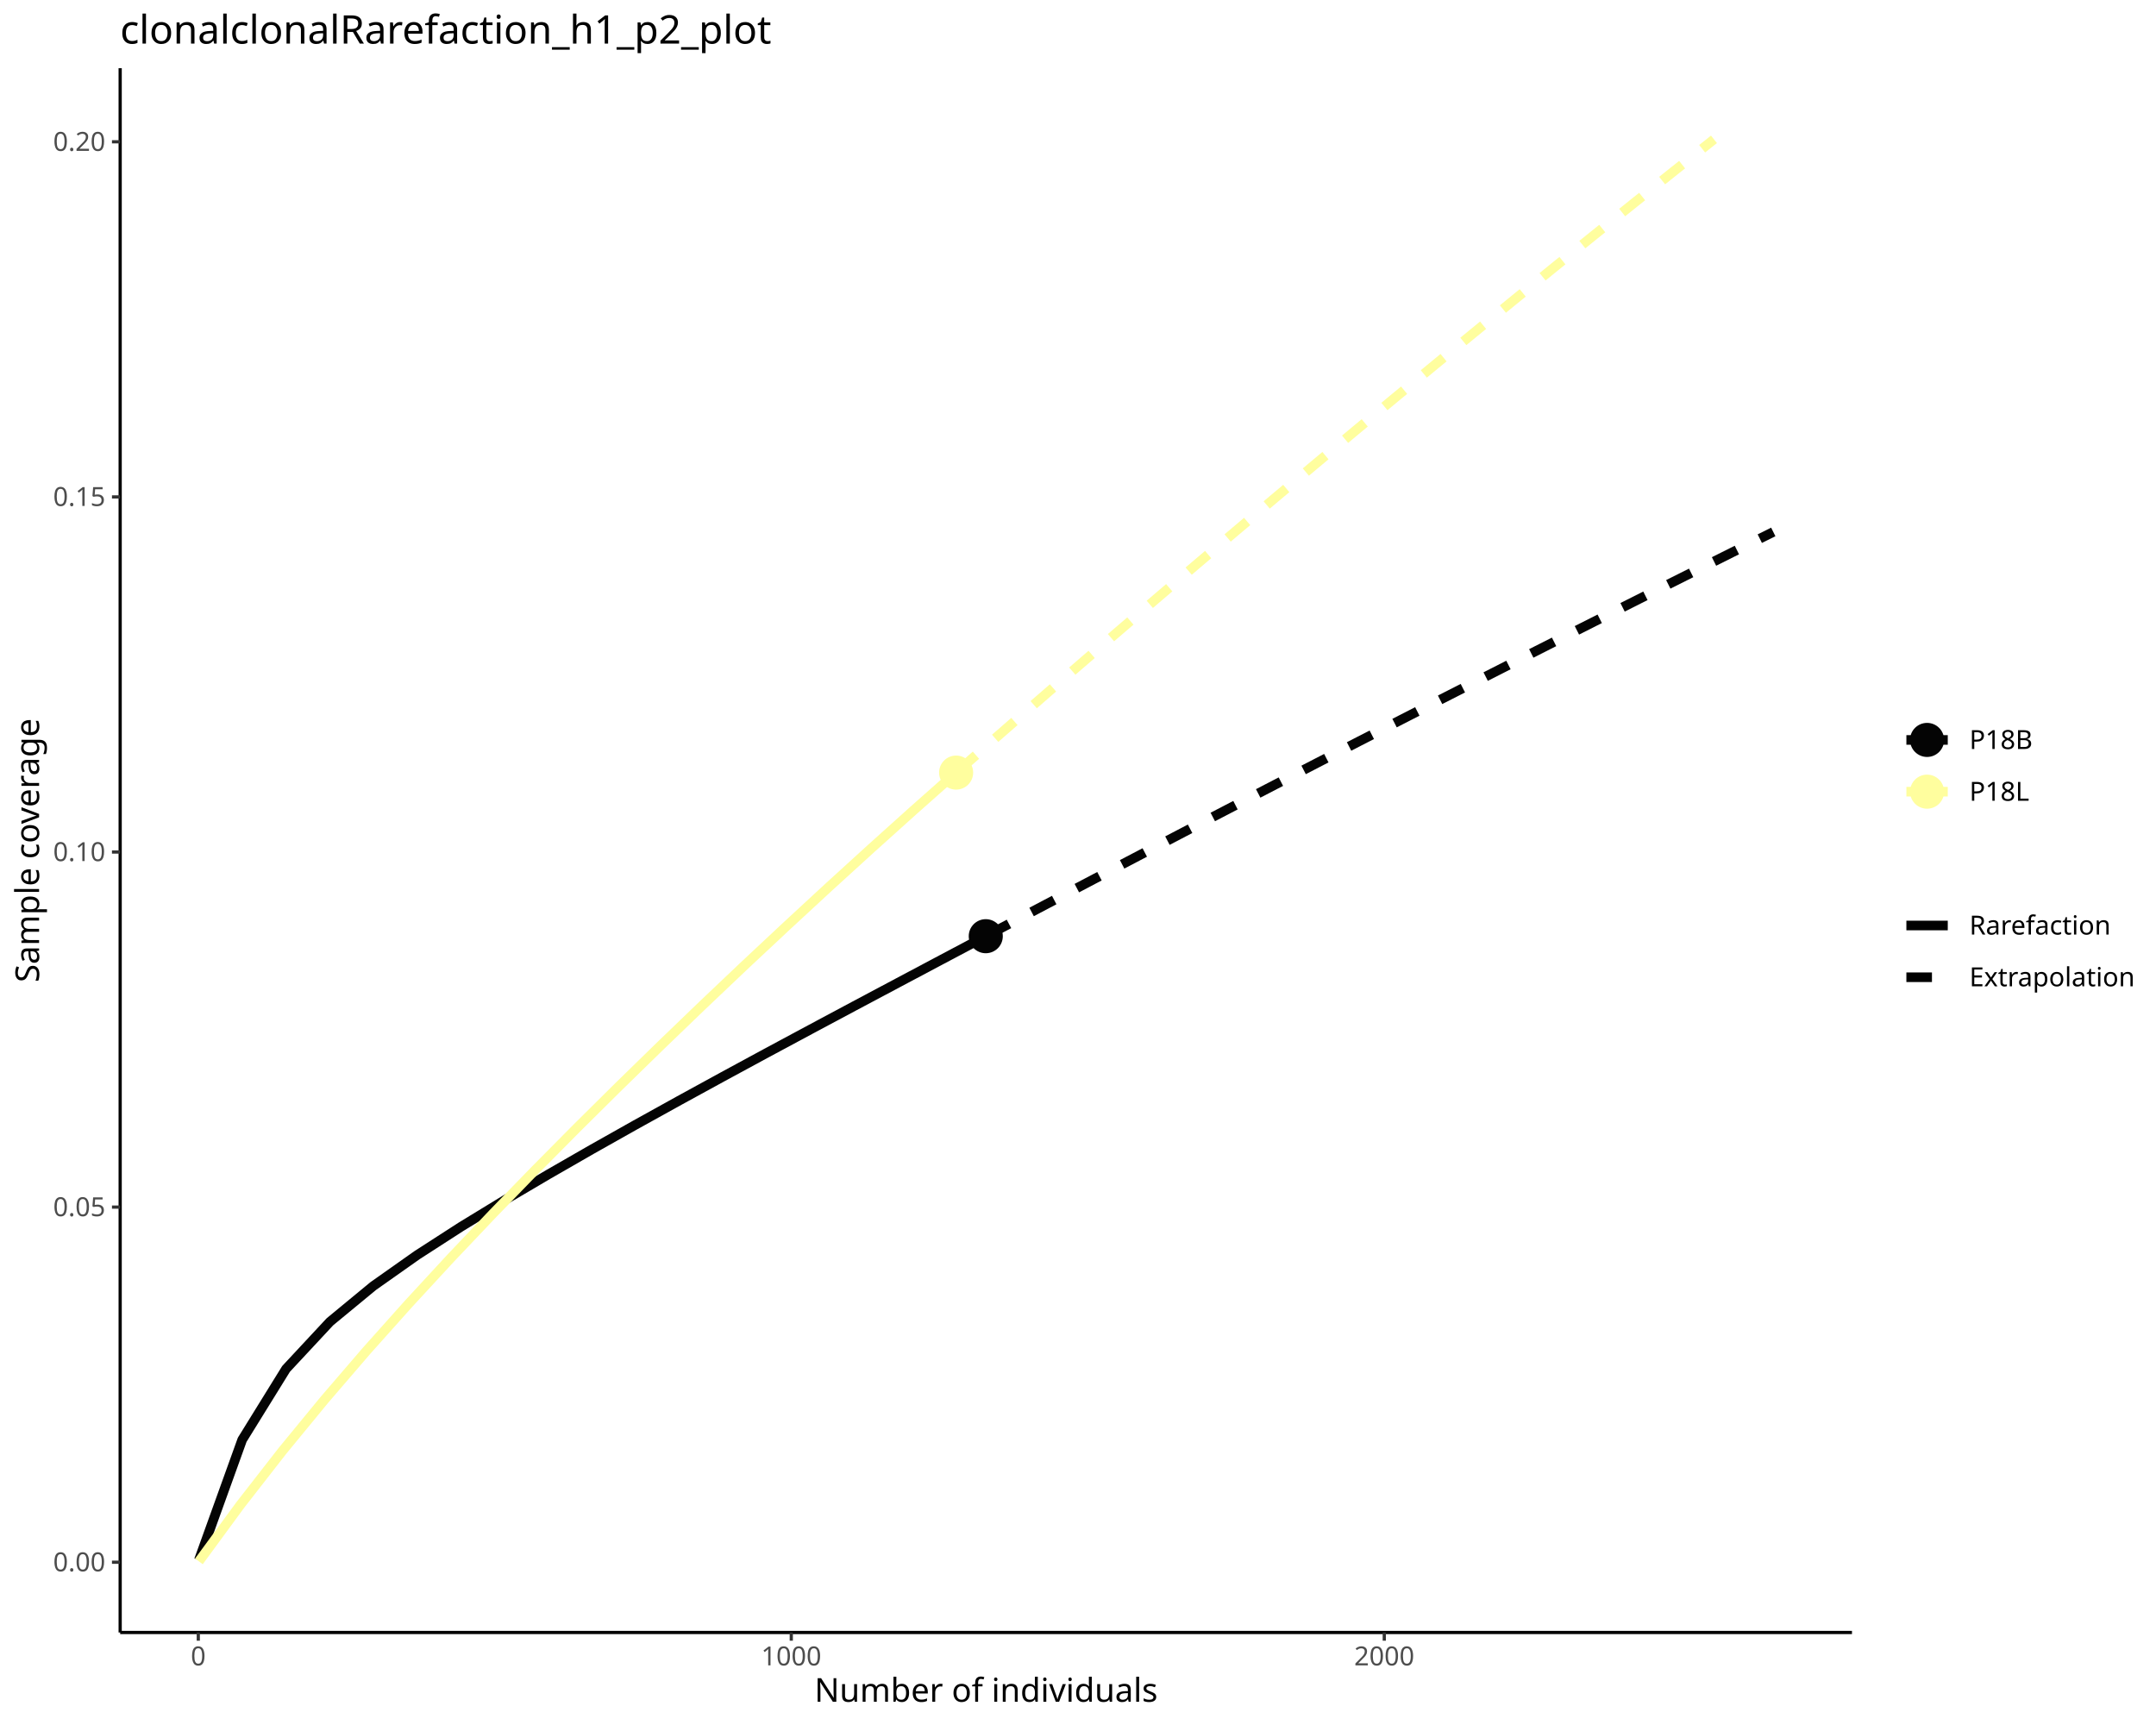
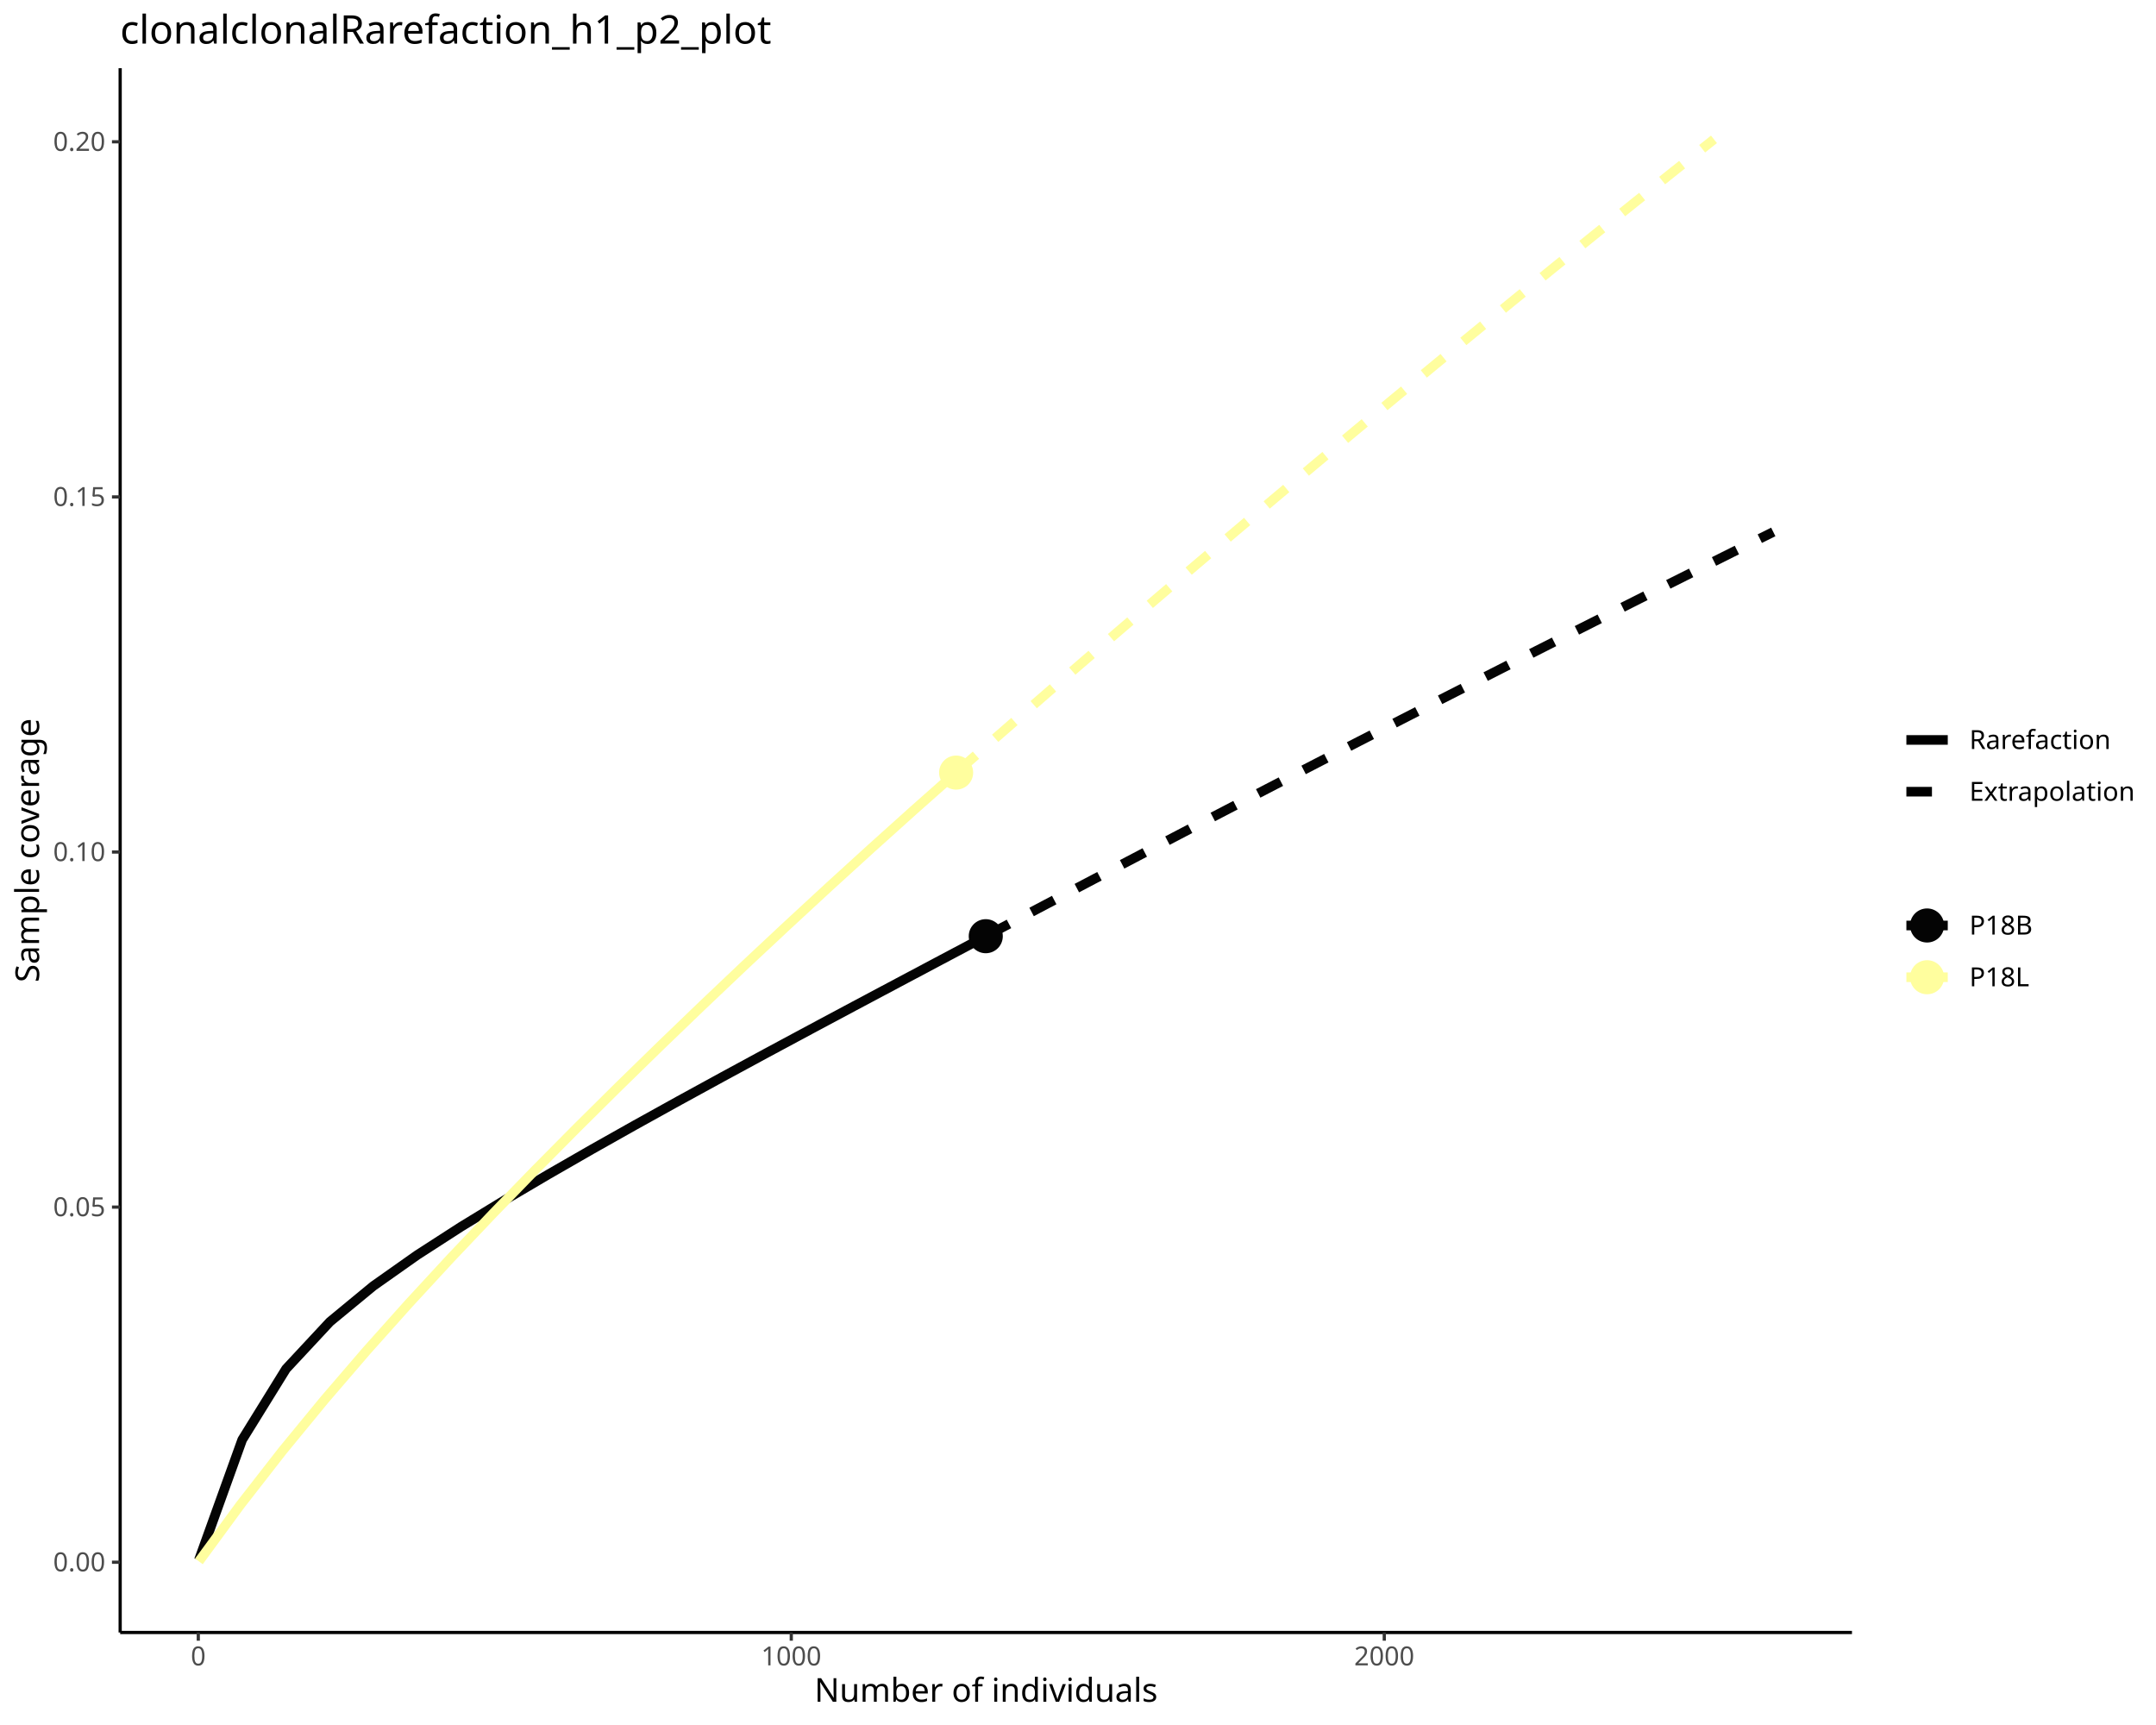
<svg xmlns="http://www.w3.org/2000/svg" class="svglite" data-engine-version="2.0" width="720.00pt" height="576.00pt" viewBox="0 0 720.00 576.00">
  <defs>
    <style type="text/css">
    .svglite line, .svglite polyline, .svglite polygon, .svglite path, .svglite rect, .svglite circle {
      fill: none;
      stroke: #000000;
      stroke-linecap: round;
      stroke-linejoin: round;
      stroke-miterlimit: 10.00;
    }
  </style>
  </defs>
  <rect width="100%" height="100%" style="stroke: none; fill: #FFFFFF;" />
  <defs>
    <clipPath id="cpMC4wMHw3MjAuMDB8MC4wMHw1NzYuMDA=">
      <rect x="0.00" y="0.00" width="720.00" height="576.00" />
    </clipPath>
  </defs>
  <g clip-path="url(#cpMC4wMHw3MjAuMDB8MC4wMHw1NzYuMDA=)">
    <rect x="0.00" y="0.00" width="720.00" height="576.00" style="stroke-width: 1.07; stroke: #FFFFFF; fill: #FFFFFF;" />
  </g>
  <defs>
    <clipPath id="cpNDAuMTN8NjE4LjQ3fDIyLjc4fDU0NS4xMQ==">
      <rect x="40.13" y="22.78" width="578.34" height="522.33" />
    </clipPath>
  </defs>
  <g clip-path="url(#cpNDAuMTN8NjE4LjQ3fDIyLjc4fDU0NS4xMQ==)">
    <rect x="40.13" y="22.78" width="578.34" height="522.33" style="stroke-width: 1.07; stroke: none; fill: #FFFFFF;" />
    <circle cx="329.20" cy="312.61" r="5.69" style="stroke-width: 0.71; stroke: none; fill: #040404;" />
    <circle cx="319.30" cy="257.98" r="5.69" style="stroke-width: 0.71; stroke: none; fill: #FFFE9E;" />
    <polyline points="66.42,520.91 80.88,480.76 95.53,457.09 110.19,441.35 124.64,429.43 139.30,419.09 153.95,409.64 168.41,400.81 183.06,392.18 197.71,383.76 212.17,375.62 226.82,367.50 241.48,359.48 255.93,351.65 270.59,343.78 285.24,335.95 299.70,328.26 314.35,320.48 329.01,312.71 329.20,312.61 " style="stroke-width: 3.20; stroke: #040404; stroke-linecap: butt;" />
    <polyline points="66.42,521.37 80.28,502.48 94.34,484.44 108.40,467.34 122.46,450.99 136.52,435.26 150.58,420.03 164.64,405.21 178.70,390.73 192.76,376.54 206.63,362.79 220.69,349.07 234.75,335.54 248.81,322.20 262.87,309.05 276.93,296.06 290.99,283.25 305.05,270.61 319.11,258.15 319.30,257.98 " style="stroke-width: 3.20; stroke: #FFFE9E; stroke-linecap: butt;" />
    <polyline points="329.40,312.50 343.07,305.27 356.93,297.97 370.79,290.68 384.65,283.42 398.51,276.18 412.38,268.97 426.04,261.89 439.90,254.73 453.76,247.59 467.63,240.47 481.49,233.38 495.35,226.32 509.01,219.38 522.88,212.36 536.74,205.36 550.60,198.39 564.46,191.45 578.32,184.52 592.19,177.62 " style="stroke-width: 3.20; stroke: #040404; stroke-dasharray: 8.54,8.54; stroke-linecap: butt;" />
    <polyline points="319.50,257.80 332.77,246.15 346.04,234.57 359.30,223.05 372.57,211.59 386.04,200.03 399.31,188.70 412.57,177.43 425.84,166.23 439.11,155.09 452.58,143.84 465.84,132.82 479.11,121.87 492.38,110.97 505.65,100.13 519.11,89.19 532.38,78.48 545.65,67.82 558.92,57.22 572.38,46.53 " style="stroke-width: 3.20; stroke: #FFFE9E; stroke-dasharray: 8.54,8.54; stroke-linecap: butt;" />
  </g>
  <g clip-path="url(#cpMC4wMHw3MjAuMDB8MC4wMHw1NzYuMDA=)">
    <polyline points="40.13,545.11 40.13,22.78 " style="stroke-width: 1.07; stroke-linecap: butt;" />
    <text x="35.20" y="524.68" text-anchor="end" style="font-size: 8.80px; fill: #4D4D4D; font-family: sans;" textLength="17.13px" lengthAdjust="spacingAndGlyphs">0.00</text>
    <text x="35.20" y="406.10" text-anchor="end" style="font-size: 8.80px; fill: #4D4D4D; font-family: sans;" textLength="17.13px" lengthAdjust="spacingAndGlyphs">0.05</text>
    <text x="35.20" y="287.53" text-anchor="end" style="font-size: 8.80px; fill: #4D4D4D; font-family: sans;" textLength="17.13px" lengthAdjust="spacingAndGlyphs">0.10</text>
    <text x="35.20" y="168.95" text-anchor="end" style="font-size: 8.80px; fill: #4D4D4D; font-family: sans;" textLength="17.13px" lengthAdjust="spacingAndGlyphs">0.15</text>
    <text x="35.20" y="50.38" text-anchor="end" style="font-size: 8.80px; fill: #4D4D4D; font-family: sans;" textLength="17.13px" lengthAdjust="spacingAndGlyphs">0.20</text>
    <polyline points="37.39,521.65 40.13,521.65 " style="stroke-width: 1.07; stroke: #333333; stroke-linecap: butt;" />
    <polyline points="37.39,403.07 40.13,403.07 " style="stroke-width: 1.07; stroke: #333333; stroke-linecap: butt;" />
    <polyline points="37.39,284.50 40.13,284.50 " style="stroke-width: 1.07; stroke: #333333; stroke-linecap: butt;" />
    <polyline points="37.39,165.92 40.13,165.92 " style="stroke-width: 1.07; stroke: #333333; stroke-linecap: butt;" />
    <polyline points="37.39,47.35 40.13,47.35 " style="stroke-width: 1.07; stroke: #333333; stroke-linecap: butt;" />
    <polyline points="40.13,545.11 618.47,545.11 " style="stroke-width: 1.07; stroke-linecap: butt;" />
    <polyline points="66.22,547.85 66.22,545.11 " style="stroke-width: 1.07; stroke: #333333; stroke-linecap: butt;" />
    <polyline points="264.25,547.85 264.25,545.11 " style="stroke-width: 1.07; stroke: #333333; stroke-linecap: butt;" />
    <polyline points="462.28,547.85 462.28,545.11 " style="stroke-width: 1.07; stroke: #333333; stroke-linecap: butt;" />
    <text x="66.22" y="556.10" text-anchor="middle" style="font-size: 8.80px; fill: #4D4D4D; font-family: sans;" textLength="4.89px" lengthAdjust="spacingAndGlyphs">0</text>
    <text x="264.25" y="556.10" text-anchor="middle" style="font-size: 8.80px; fill: #4D4D4D; font-family: sans;" textLength="19.58px" lengthAdjust="spacingAndGlyphs">1000</text>
    <text x="462.28" y="556.10" text-anchor="middle" style="font-size: 8.80px; fill: #4D4D4D; font-family: sans;" textLength="19.58px" lengthAdjust="spacingAndGlyphs">2000</text>
    <text x="329.30" y="568.24" text-anchor="middle" style="font-size: 11.00px; font-family: sans;" textLength="105.78px" lengthAdjust="spacingAndGlyphs">Number of individuals</text>
    <text transform="translate(13.05,283.95) rotate(-90)" text-anchor="middle" style="font-size: 11.00px; font-family: sans;" textLength="85.62px" lengthAdjust="spacingAndGlyphs">Sample coverage</text>
-     <rect x="629.43" y="227.47" width="55.25" height="51.00" style="stroke-width: 1.07; stroke: none; fill: #FFFFFF;" />
-     <circle cx="643.55" cy="247.07" r="5.69" style="stroke-width: 0.71; stroke: none; fill: #040404;" />
-     <line x1="636.64" y1="247.07" x2="650.46" y2="247.07" style="stroke-width: 3.20; stroke: #040404; stroke-linecap: butt;" />
-     <circle cx="643.55" cy="264.35" r="5.69" style="stroke-width: 0.71; stroke: none; fill: #FFFE9E;" />
-     <line x1="636.64" y1="264.35" x2="650.46" y2="264.35" style="stroke-width: 3.20; stroke: #FFFE9E; stroke-linecap: butt;" />
-     <text x="657.67" y="250.10" style="font-size: 8.80px; font-family: sans;" textLength="21.53px" lengthAdjust="spacingAndGlyphs">P18B</text>
-     <text x="657.67" y="267.38" style="font-size: 8.80px; font-family: sans;" textLength="20.56px" lengthAdjust="spacingAndGlyphs">P18L</text>
-     <rect x="629.43" y="289.43" width="85.09" height="51.00" style="stroke-width: 1.07; stroke: none; fill: #FFFFFF;" />
-     <line x1="636.64" y1="309.03" x2="650.46" y2="309.03" style="stroke-width: 3.20; stroke-linecap: butt;" />
-     <line x1="636.64" y1="326.31" x2="650.46" y2="326.31" style="stroke-width: 3.20; stroke-dasharray: 8.54,8.54; stroke-linecap: butt;" />
-     <text x="657.67" y="312.05" style="font-size: 8.80px; font-family: sans;" textLength="45.01px" lengthAdjust="spacingAndGlyphs">Rarefaction</text>
-     <text x="657.67" y="329.33" style="font-size: 8.80px; font-family: sans;" textLength="51.37px" lengthAdjust="spacingAndGlyphs">Extrapolation</text>
+     <rect x="629.43" y="227.47" width="85.09" height="51.00" style="stroke-width: 1.07; stroke: none; fill: #FFFFFF;" />
+     <line x1="636.64" y1="247.07" x2="650.46" y2="247.07" style="stroke-width: 3.20; stroke-linecap: butt;" />
+     <line x1="636.64" y1="264.35" x2="650.46" y2="264.35" style="stroke-width: 3.20; stroke-dasharray: 8.54,8.54; stroke-linecap: butt;" />
+     <text x="657.67" y="250.10" style="font-size: 8.80px; font-family: sans;" textLength="45.01px" lengthAdjust="spacingAndGlyphs">Rarefaction</text>
+     <text x="657.67" y="267.38" style="font-size: 8.80px; font-family: sans;" textLength="51.37px" lengthAdjust="spacingAndGlyphs">Extrapolation</text>
+     <rect x="629.43" y="289.43" width="55.25" height="51.00" style="stroke-width: 1.07; stroke: none; fill: #FFFFFF;" />
+     <circle cx="643.55" cy="309.03" r="5.69" style="stroke-width: 0.71; stroke: none; fill: #040404;" />
+     <line x1="636.64" y1="309.03" x2="650.46" y2="309.03" style="stroke-width: 3.20; stroke: #040404; stroke-linecap: butt;" />
+     <circle cx="643.55" cy="326.31" r="5.69" style="stroke-width: 0.71; stroke: none; fill: #FFFE9E;" />
+     <line x1="636.64" y1="326.31" x2="650.46" y2="326.31" style="stroke-width: 3.20; stroke: #FFFE9E; stroke-linecap: butt;" />
+     <text x="657.67" y="312.05" style="font-size: 8.80px; font-family: sans;" textLength="21.53px" lengthAdjust="spacingAndGlyphs">P18B</text>
+     <text x="657.67" y="329.33" style="font-size: 8.80px; font-family: sans;" textLength="20.56px" lengthAdjust="spacingAndGlyphs">P18L</text>
    <text x="40.13" y="14.56" style="font-size: 13.20px; font-family: sans;" textLength="209.17px" lengthAdjust="spacingAndGlyphs">clonalclonalRarefaction_h1_p2_plot</text>
  </g>
</svg>
